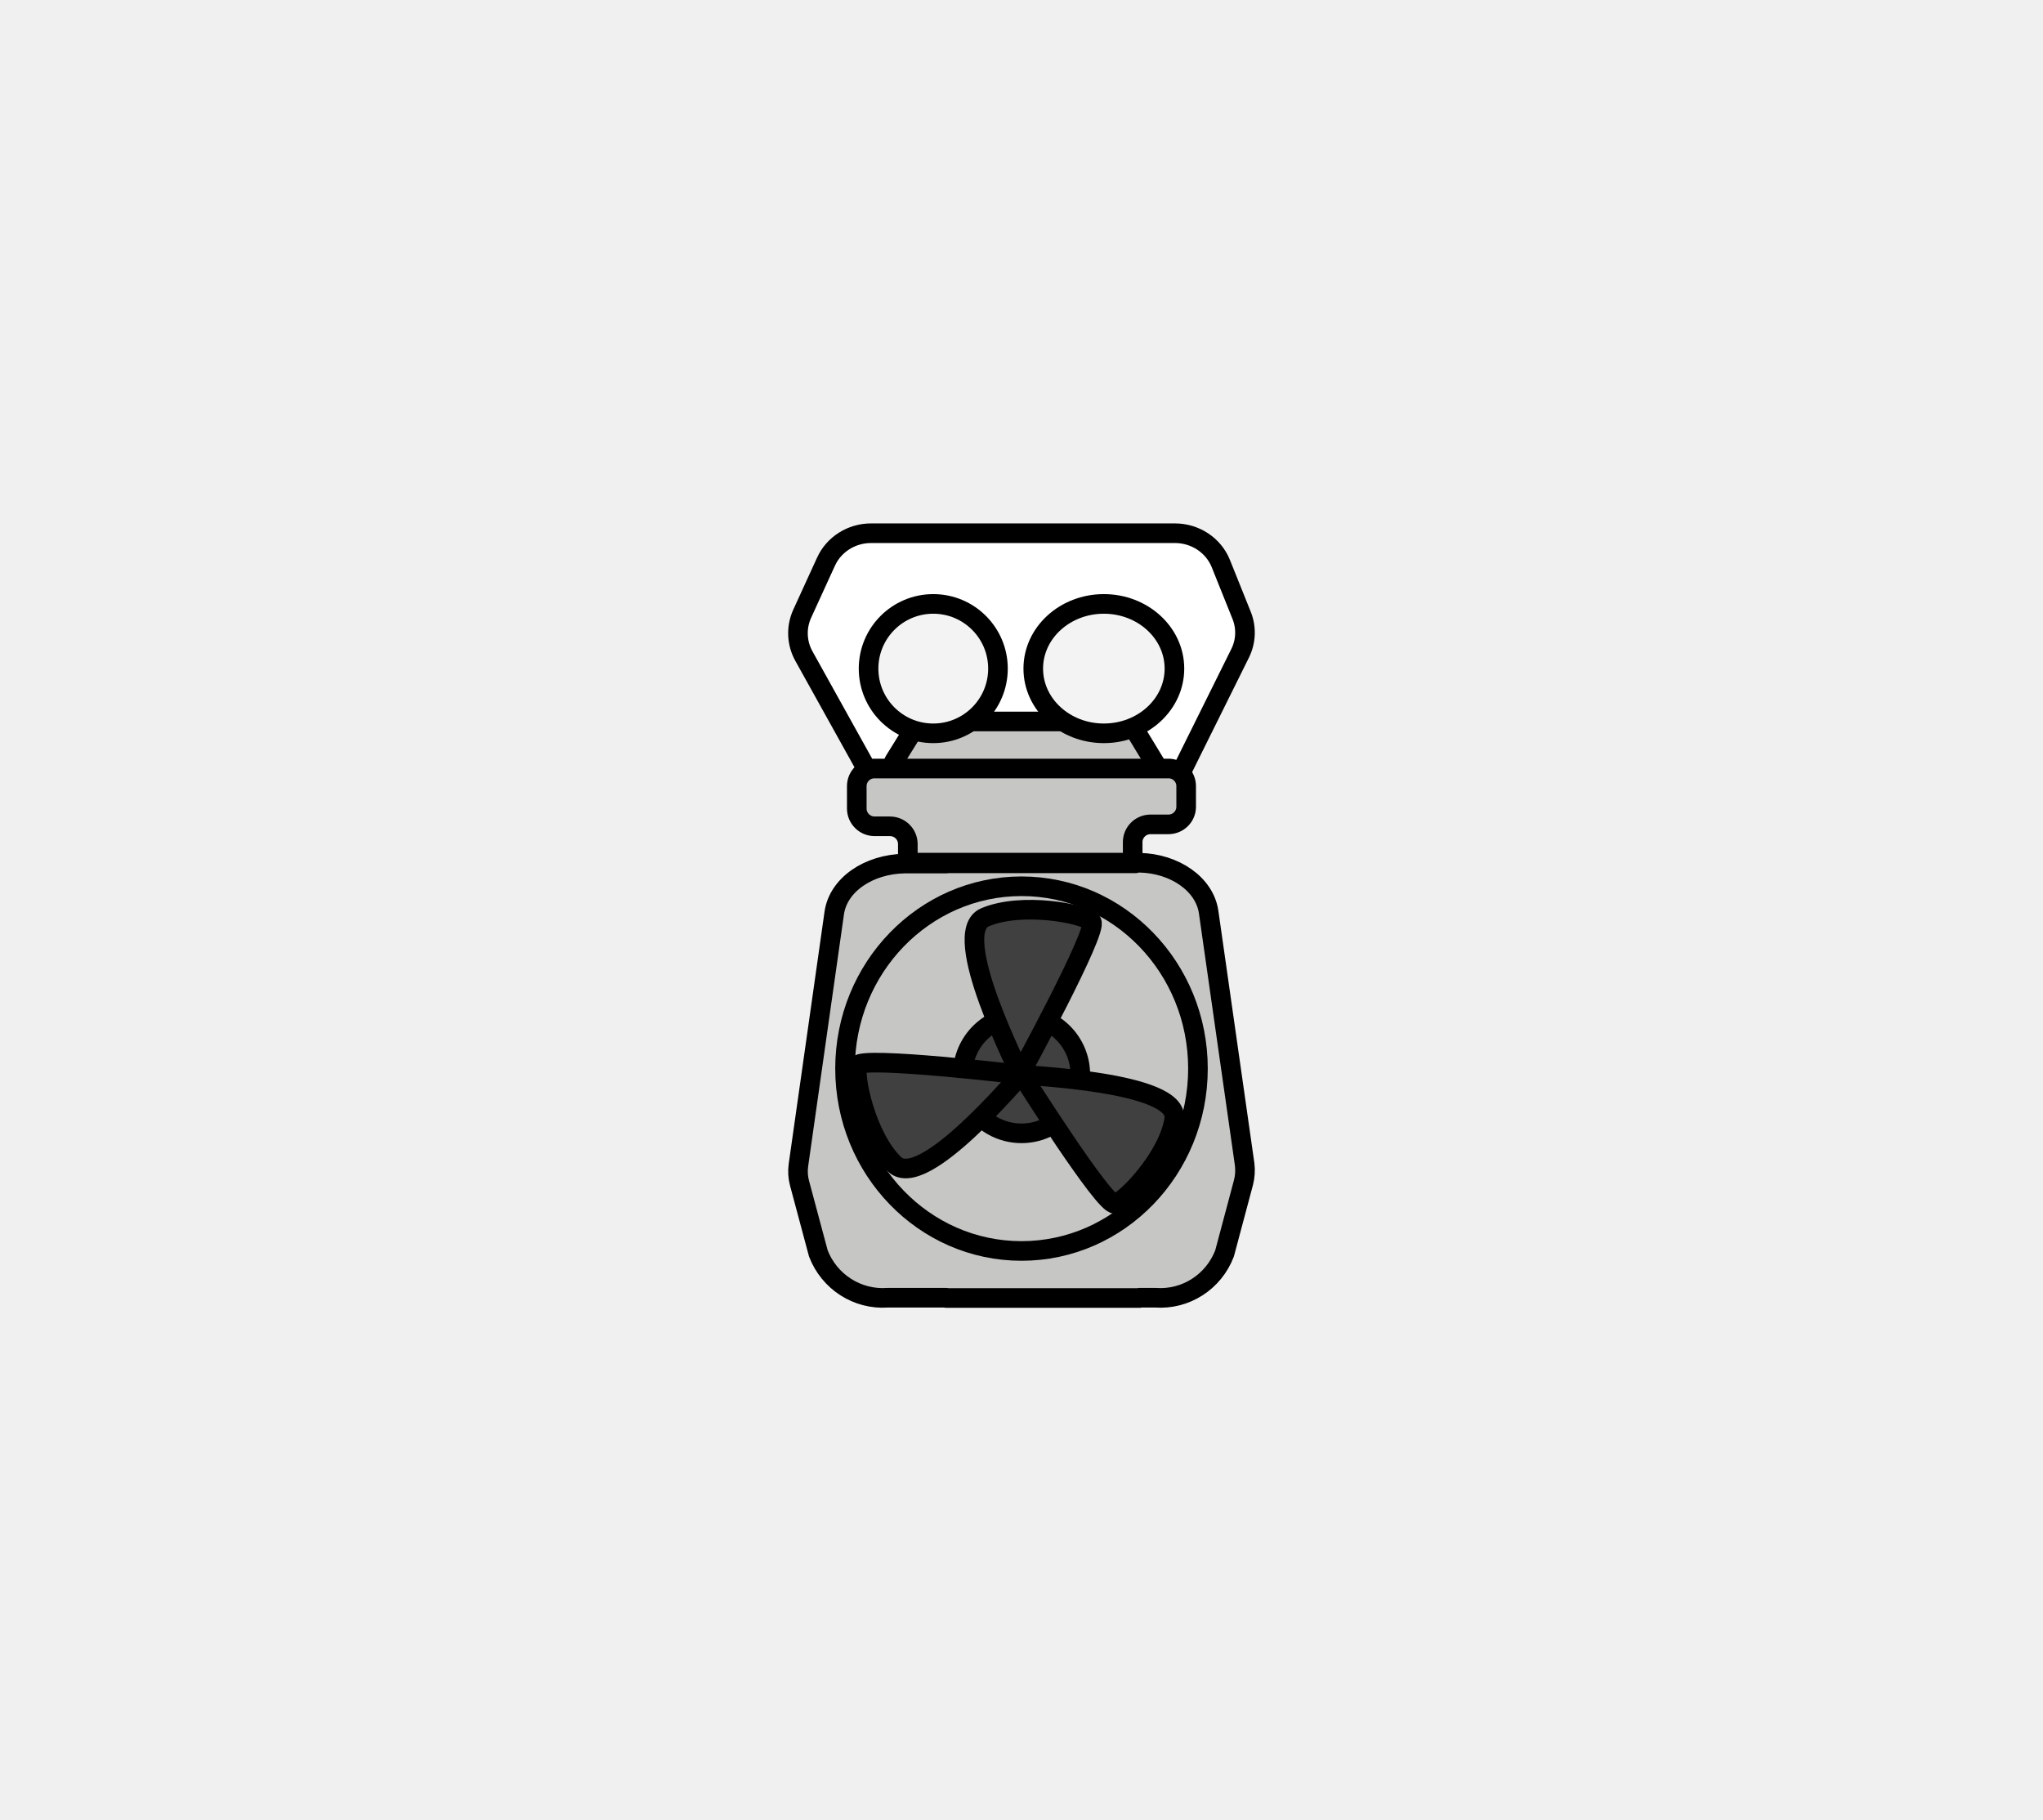
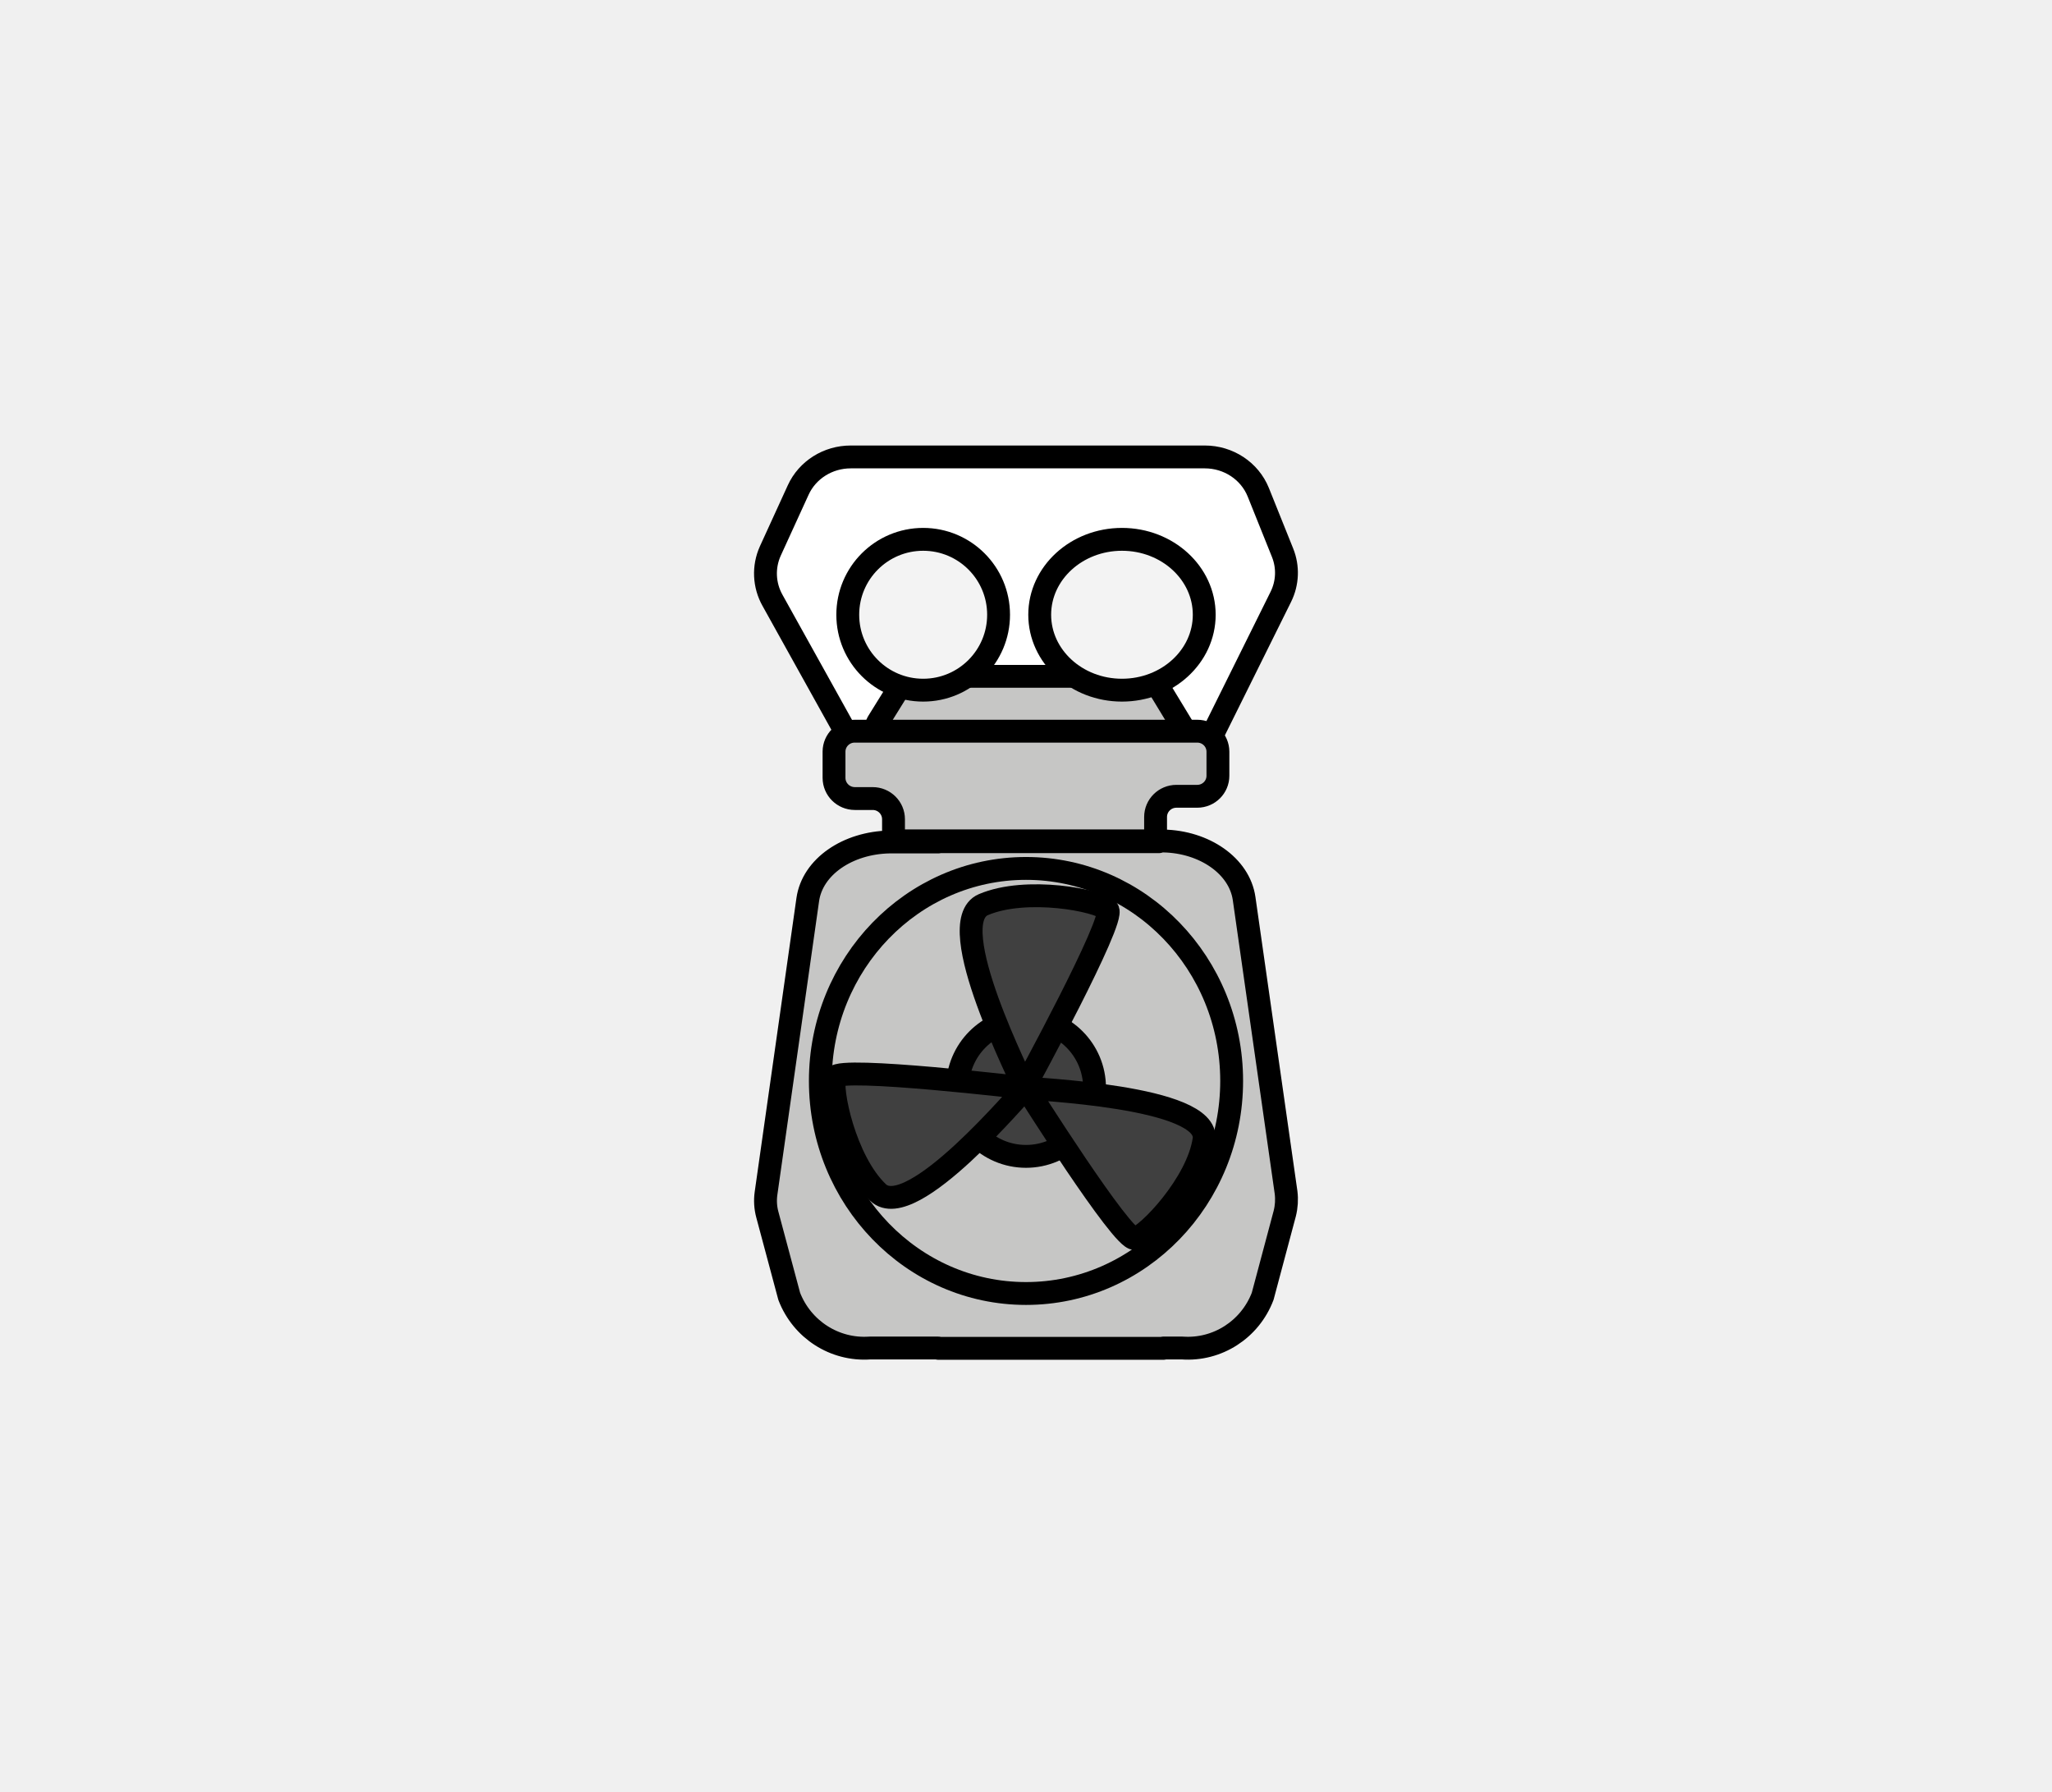
- <svg xmlns="http://www.w3.org/2000/svg" width="130.25px" height="116px" overflow="hidden" viewBox="-49.375 -32.5 130.25 116">
-   <rect id="bounding-box" x="-49.375" y="-32.5" width="130.25" height="116" fill="none" pointer-events="all" />
+ <svg xmlns="http://www.w3.org/2000/svg" width="112.25px" height="98px" overflow="hidden" viewBox="-40.375 -23.5 112.25 98">
+   <rect id="bounding-box" x="-40.375" y="-23.5" width="112.25" height="98" fill="none" pointer-events="all" />
  <g id="svg_scaling_group" transform="scale(0.7499985)">
    <g transform="translate(-945 -120)">
      <path d="M953.371 142.991 947.515 132.458C946.889 131.346 946.828 130.018 947.348 128.857L949.384 124.406C950.053 122.937 951.557 121.989 953.218 121.991L979.039 121.991C980.766 121.989 982.316 123.012 982.943 124.568L984.714 128.978C985.132 130.019 985.086 131.18 984.589 132.188L979.235 142.978" stroke="#000000" stroke-width="1.667" stroke-linecap="round" stroke-linejoin="round" stroke-miterlimit="10" fill="#FFFFFF" fill-rule="evenodd" />
      <path d="M955.222 141.29 956.824 138.709C957.1 138.263 957.591 137.991 958.119 137.991L974.331 137.991C974.866 137.991 975.363 138.269 975.64 138.723L977.785 142.256C978.215 142.978 977.973 143.91 977.244 144.335 977.207 144.357 977.169 144.378 977.13 144.396L971.838 146.852C971.529 146.995 971.18 147.029 970.849 146.949L956.169 143.554C955.348 143.356 954.842 142.535 955.041 141.721 955.07 141.605 955.112 141.493 955.167 141.387L955.167 141.387Z" stroke="#000000" stroke-width="1.667" stroke-linecap="round" stroke-linejoin="round" stroke-miterlimit="10" fill="#C6C6C5" fill-rule="evenodd" />
      <path d="M975.844 150 976.022 150C979 150.055 981.568 151.809 981.909 154.199L984.969 175.636C985.032 176.148 984.999 176.669 984.873 177.169L983.262 183.205C982.337 185.632 979.953 187.162 977.388 186.976L976.024 186.976 976.024 187 959.605 187 959.605 186.977 954.604 186.977C952.041 187.154 949.662 185.626 948.73 183.207L947.132 177.24C946.998 176.74 946.966 176.219 947.037 175.706L950.083 154.27C950.424 151.88 952.992 150.126 956.052 150.071L959.605 150.071 959.605 150.052 975.687 150.052Z" stroke="#000000" stroke-width="1.667" stroke-linecap="round" stroke-linejoin="round" stroke-miterlimit="10" fill="#C6C6C5" fill-rule="evenodd" />
      <path d="M975.451 149.991 975.451 148.249C975.451 147.414 976.131 146.739 976.971 146.739L978.491 146.739C979.323 146.739 979.998 146.07 979.998 145.243 979.998 145.239 979.998 145.234 979.998 145.23L979.998 143.487C979.998 142.661 979.323 141.991 978.491 141.991L953.518 141.991C952.686 141.983 952.006 142.647 951.998 143.473 951.998 143.477 951.998 143.483 951.998 143.487L951.998 145.394C951.998 146.229 952.678 146.904 953.518 146.904L954.817 146.904C955.657 146.904 956.337 147.579 956.337 148.413L956.337 149.991Z" stroke="#000000" stroke-width="1.667" stroke-linecap="round" stroke-linejoin="round" stroke-miterlimit="10" fill="#C6C6C5" fill-rule="evenodd" />
      <path d="M981 167.5C981 176.06 974.284 183 966 183 957.716 183 951 176.06 951 167.5 951 158.94 957.716 152 966 152 974.284 152 981 158.94 981 167.5Z" stroke="#000000" stroke-width="1.667" stroke-linecap="round" stroke-linejoin="round" stroke-miterlimit="10" fill="#C6C6C5" fill-rule="evenodd" />
      <path d="M971 168C971 170.761 968.761 173 966 173 963.239 173 961 170.761 961 168 961 165.239 963.239 163 966 163 968.761 163 971 165.239 971 168Z" stroke="#000000" stroke-width="1.667" stroke-linecap="round" stroke-linejoin="round" stroke-miterlimit="10" fill="#404040" fill-rule="evenodd" />
      <path d="M965.859 167.992C965.859 167.684 959.76 155.976 962.893 154.641 966.026 153.306 971.342 154.334 971.958 155.015 972.574 155.696 965.859 167.992 965.859 167.992Z" stroke="#000000" stroke-width="1.667" stroke-linecap="round" stroke-linejoin="round" stroke-miterlimit="10" fill="#404040" fill-rule="evenodd" />
      <path d="M965.998 167.992C966.263 168.126 979.449 168.564 978.986 171.776 978.523 174.988 974.842 178.808 973.942 178.99 973.041 179.173 965.998 167.992 965.998 167.992Z" stroke="#000000" stroke-width="1.667" stroke-linecap="round" stroke-linejoin="round" stroke-miterlimit="10" fill="#404040" fill-rule="evenodd" />
      <path d="M965.998 168.016C965.728 168.143 957.652 177.96 955.208 175.636 952.765 173.312 951.698 168.016 952.07 167.216 952.443 166.416 965.998 168.016 965.998 168.016Z" stroke="#000000" stroke-width="1.667" stroke-linecap="round" stroke-linejoin="round" stroke-miterlimit="10" fill="#404040" fill-rule="evenodd" />
      <path d="M953 133.5C953 130.462 955.462 128 958.5 128 961.538 128 964 130.462 964 133.5 964 136.538 961.538 139 958.5 139 955.462 139 953 136.538 953 133.5Z" stroke="#000000" stroke-width="1.667" stroke-linecap="round" stroke-linejoin="round" stroke-miterlimit="10" fill="#F3F3F3" fill-rule="evenodd" />
      <path d="M967 133.5C967 130.462 969.686 128 973 128 976.314 128 979 130.462 979 133.5 979 136.538 976.314 139 973 139 969.686 139 967 136.538 967 133.5Z" stroke="#000000" stroke-width="1.667" stroke-linecap="round" stroke-linejoin="round" stroke-miterlimit="10" fill="#F3F3F3" fill-rule="evenodd" />
    </g>
  </g>
</svg>
